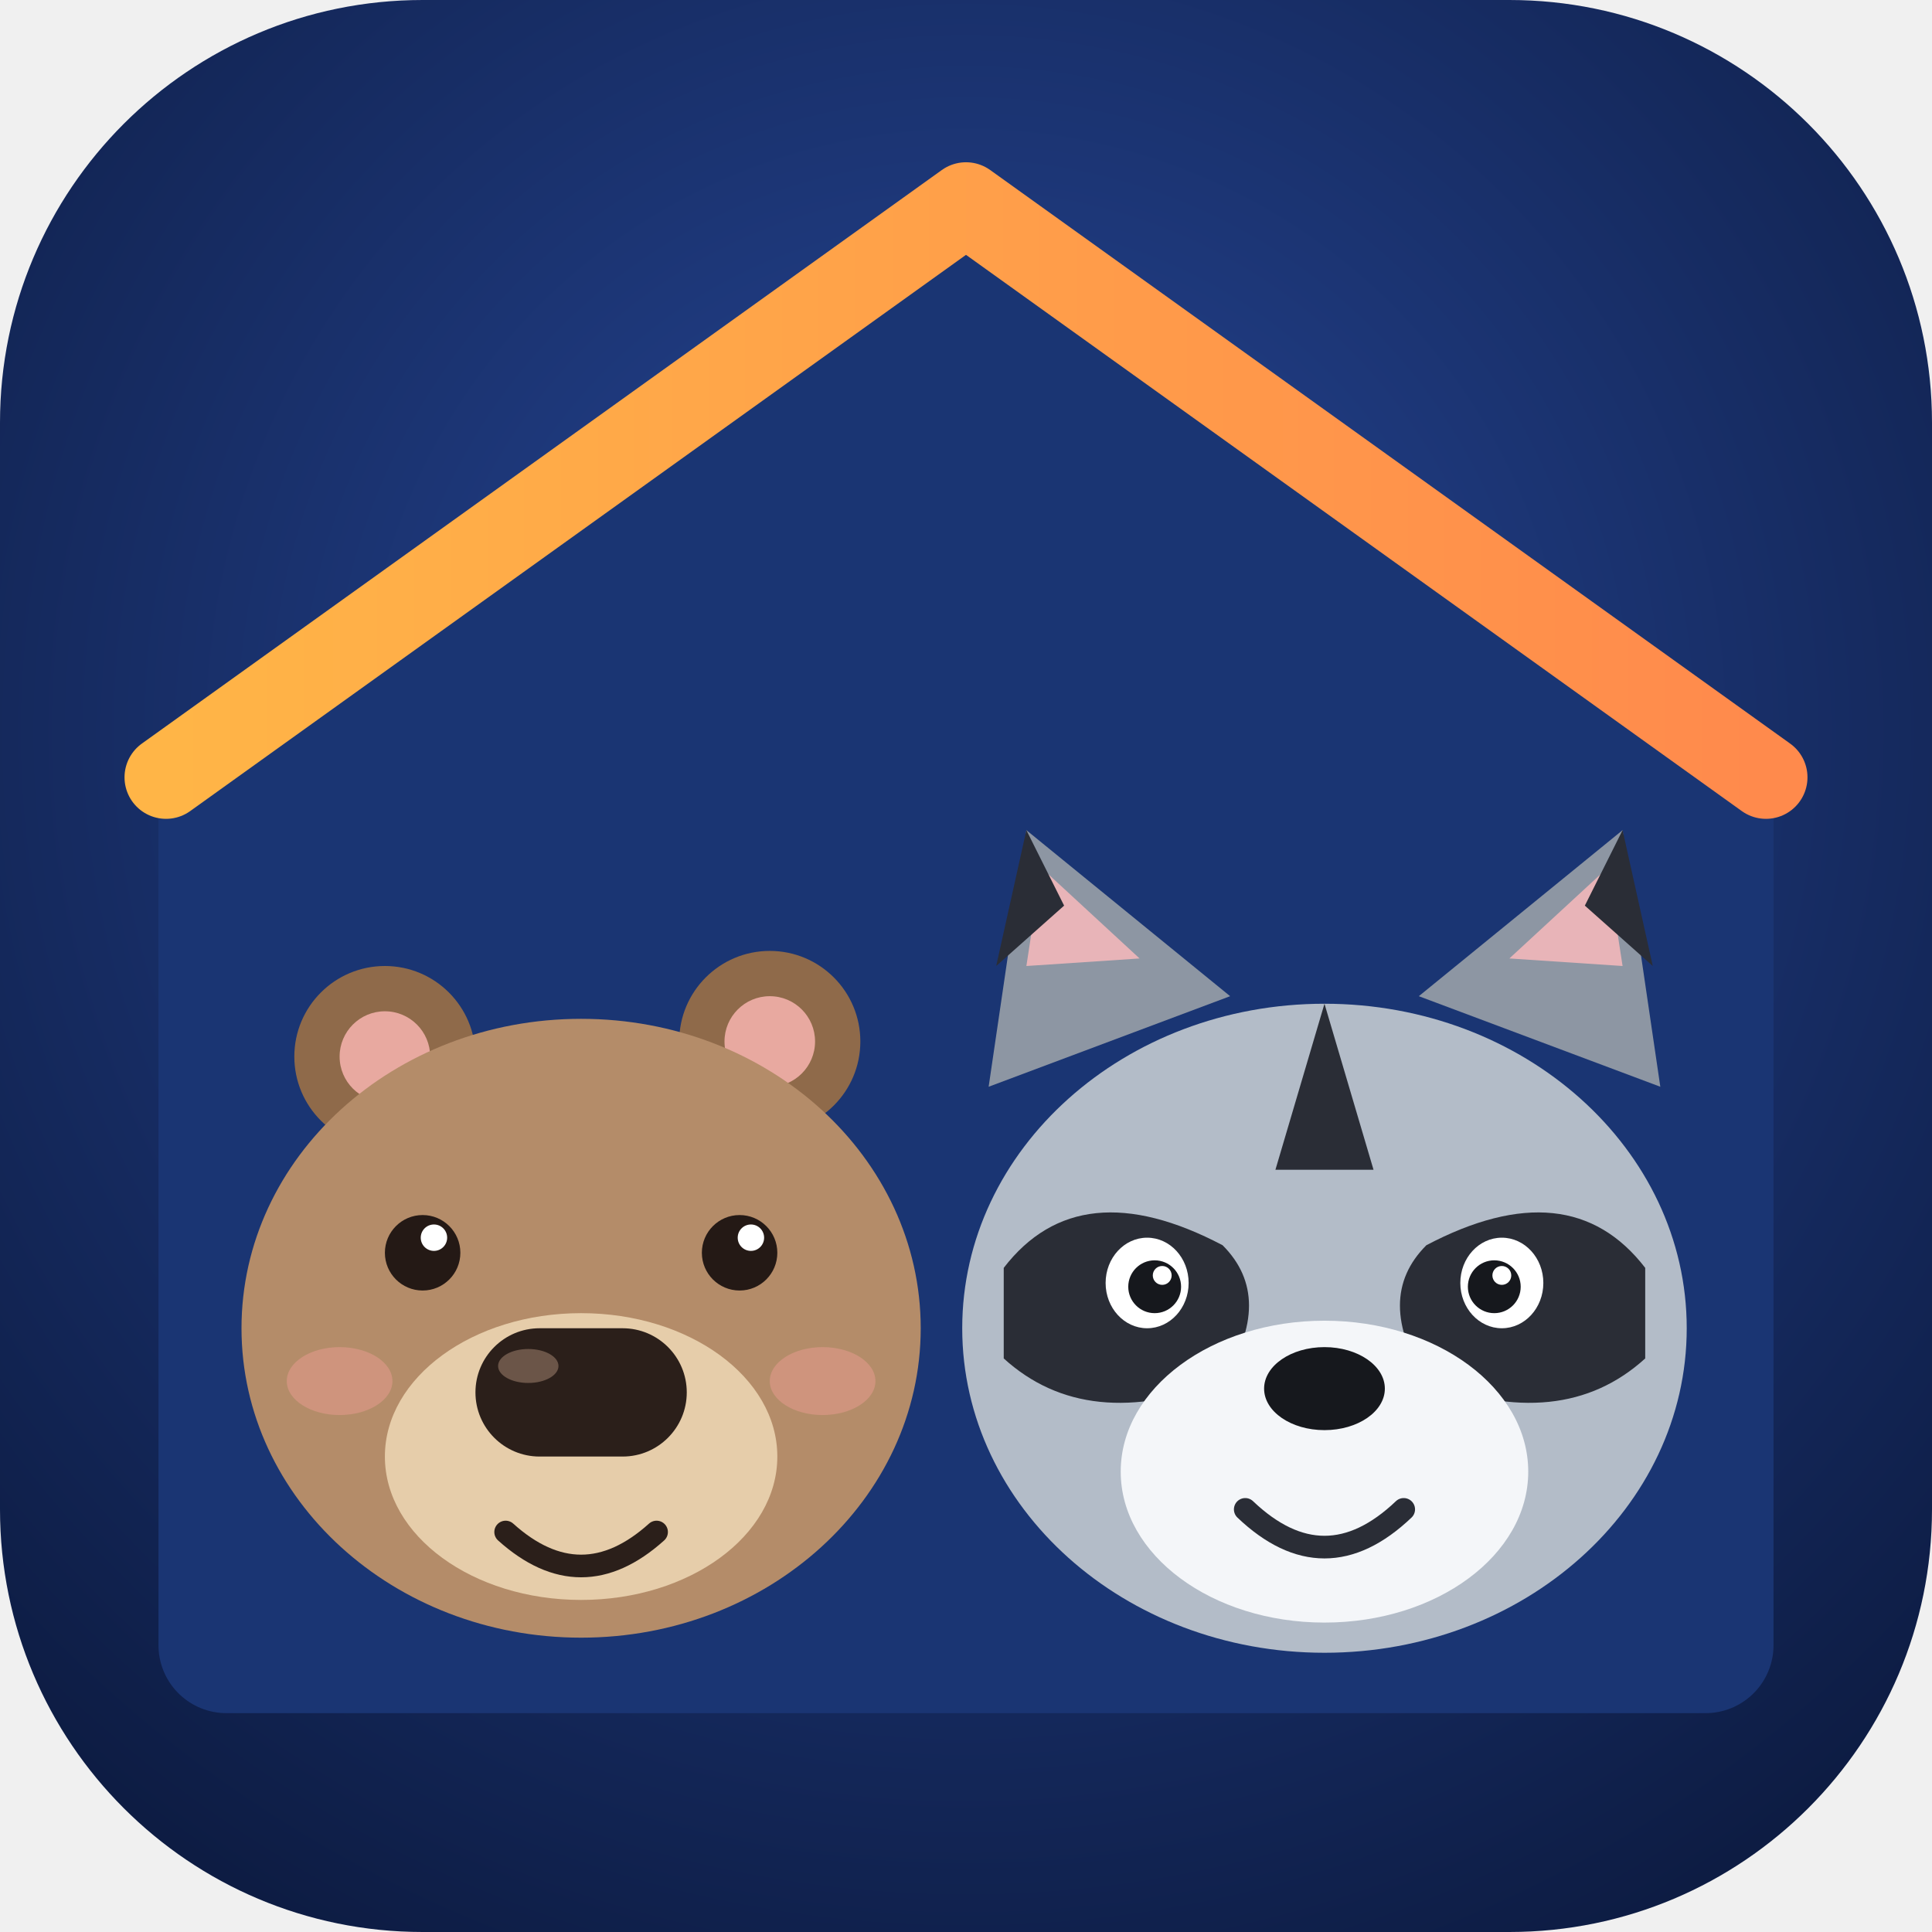
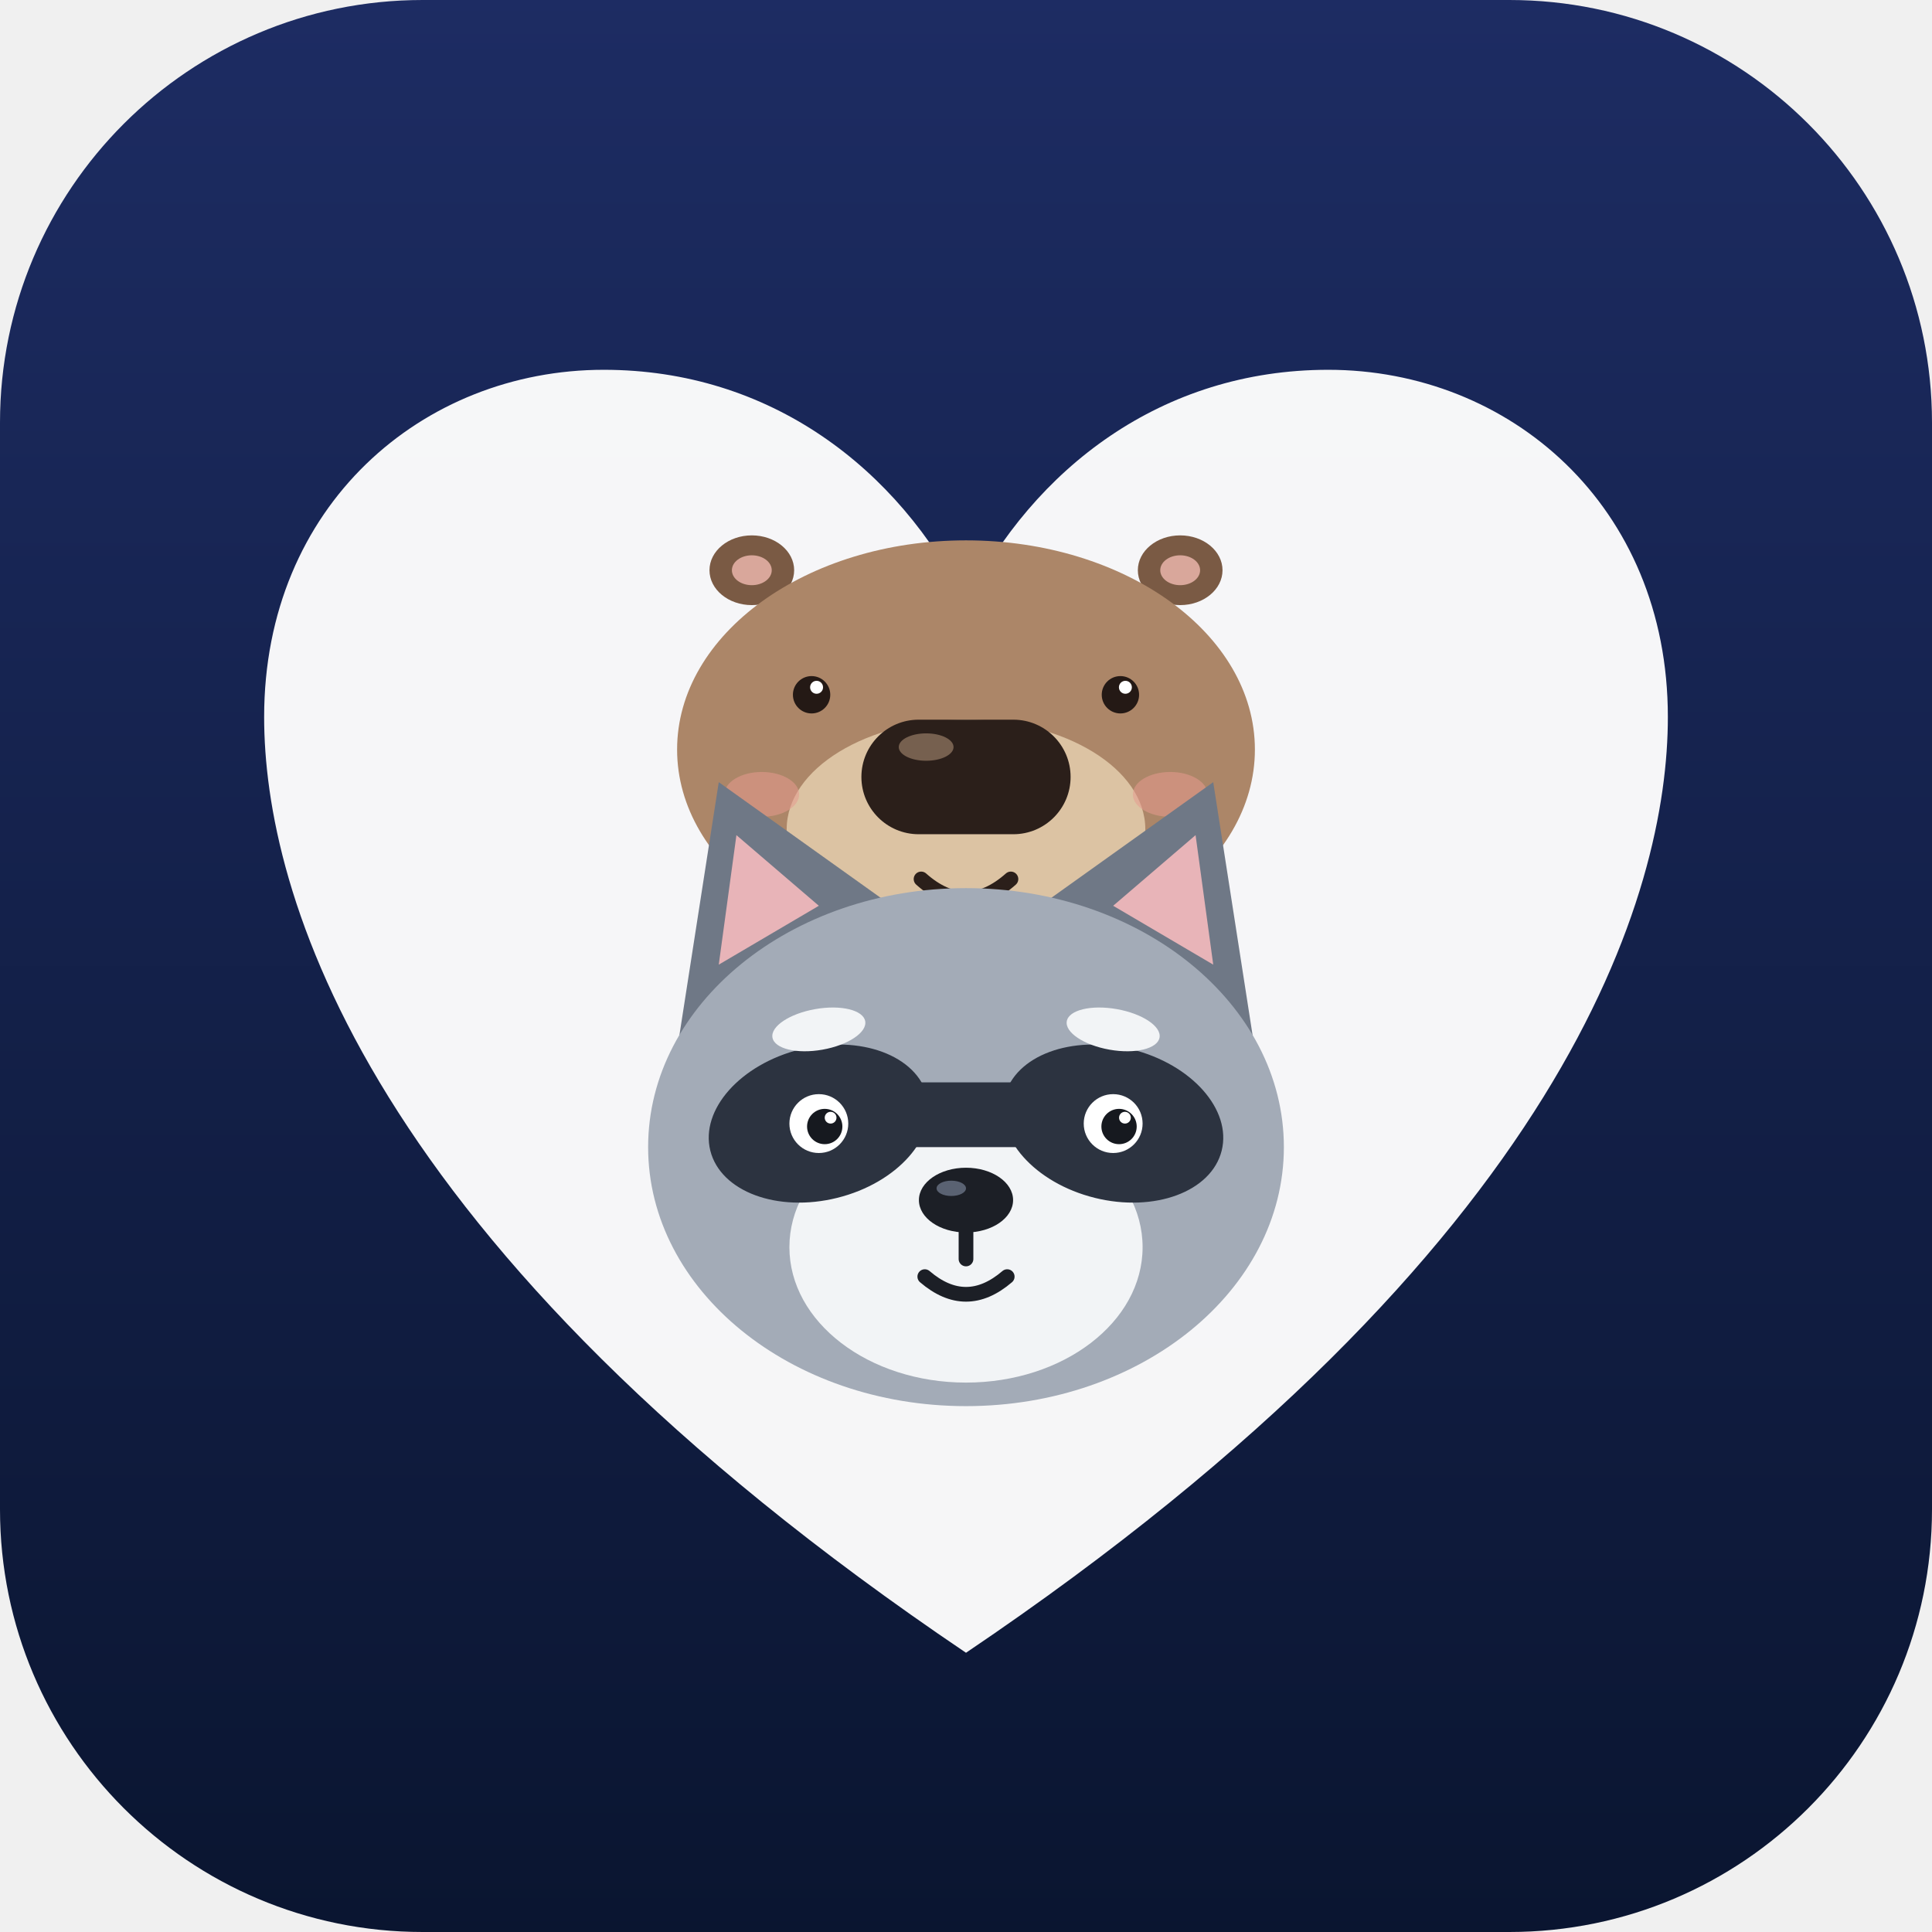
<svg xmlns="http://www.w3.org/2000/svg" viewBox="0 0 512 512">
  <defs>
-     <radialGradient id="glow" cx="50%" cy="38%" r="70%">
-       <stop offset="0" stop-color="#27489a" />
-       <stop offset="1" stop-color="#0d1c43" />
-     </radialGradient>
-     <linearGradient id="roof" x1="0" y1="0" x2="1" y2="0">
-       <stop offset="0" stop-color="#ffb547" />
-       <stop offset="1" stop-color="#ff8a4c" />
+     <linearGradient id="g1" x1="0" y1="0" x2="0" y2="1">
+       <stop offset="0" stop-color="#1d2c63" />
+       <stop offset="1" stop-color="#0a1530" />
    </linearGradient>
  </defs>
-   <rect width="512" height="512" rx="112" fill="url(#glow)" />
-   <polygon points="256,78 452,214 452,436 60,436 60,214" fill="#1a3573" stroke="#1a3573" stroke-width="36" stroke-linejoin="round" />
-   <polyline points="44,206 256,54 468,206" fill="none" stroke="url(#roof)" stroke-width="22" stroke-linecap="round" stroke-linejoin="round" />
-   <g transform="translate(-34 14)">
-     <g>
-       <circle cx="136" cy="266" r="24" fill="#8f6a4a" />
-       <circle cx="136" cy="266" r="12" fill="#e8a9a0" />
-       <circle cx="238" cy="262" r="24" fill="#8f6a4a" />
-       <circle cx="238" cy="262" r="12" fill="#e8a9a0" />
-       <ellipse cx="188" cy="338" rx="90" ry="82" fill="#b48c69" />
-       <ellipse cx="188" cy="372" rx="52" ry="38" fill="#e6cdaa" />
-       <rect x="160" y="338" width="56" height="34" rx="17" fill="#2b1f1a" />
-       <ellipse cx="174" cy="348" rx="8" ry="4.5" fill="#6b5548" />
-       <circle cx="146" cy="318" r="10" fill="#241915" />
-       <circle cx="230" cy="318" r="10" fill="#241915" />
-       <circle cx="149" cy="314" r="3.5" fill="#fff" />
-       <circle cx="233" cy="314" r="3.5" fill="#fff" />
-       <ellipse cx="124" cy="352" rx="14" ry="9" fill="#e59a8e" opacity=".55" />
-       <ellipse cx="252" cy="352" rx="14" ry="9" fill="#e59a8e" opacity=".55" />
-       <path d="M168 392 Q188 410 208 392" fill="none" stroke="#2b1f1a" stroke-width="6" stroke-linecap="round" />
-     </g>
-     <g>
-       <polygon points="296,274 306,206 360,250" fill="#8d96a3" />
-       <polygon points="306,242 310,216 336,240" fill="#e8b4b8" />
-       <polygon points="474,274 464,206 410,250" fill="#8d96a3" />
-       <polygon points="464,242 460,216 434,240" fill="#e8b4b8" />
-       <polygon points="306,206 316,226 298,242" fill="#2a2d36" />
-       <polygon points="464,206 454,226 472,242" fill="#2a2d36" />
-       <ellipse cx="385" cy="338" rx="96" ry="86" fill="#b3bcc8" />
-       <path d="M385 252 L372 296 L398 296 Z" fill="#2a2d36" />
-       <path d="M300 322 Q320 296 358 316 Q372 330 358 352 Q322 366 300 346 Z" fill="#2a2d36" />
-       <path d="M470 322 Q450 296 412 316 Q398 330 412 352 Q448 366 470 346 Z" fill="#2a2d36" />
-       <ellipse cx="385" cy="376" rx="54" ry="40" fill="#f4f6f9" />
-       <ellipse cx="338" cy="326" rx="11" ry="12" fill="#fff" />
-       <ellipse cx="432" cy="326" rx="11" ry="12" fill="#fff" />
-       <circle cx="340" cy="327" r="7" fill="#16181d" />
-       <circle cx="430" cy="327" r="7" fill="#16181d" />
-       <circle cx="342" cy="324" r="2.5" fill="#fff" />
-       <circle cx="432" cy="324" r="2.5" fill="#fff" />
-       <ellipse cx="385" cy="354" rx="16" ry="11" fill="#16181d" />
-       <path d="M364 386 Q385 406 406 386" fill="none" stroke="#2a2d36" stroke-width="6" stroke-linecap="round" />
-     </g>
+   <rect width="512" height="512" rx="112" fill="url(#g1)" />
+   <path d="M256 438 C96 330 70 236 70 190 C70 134 112 98 160 98 C204 98 238 124 256 160 C274 124 308 98 352 98 C400 98 442 134 442 190 C442 236 416 330 256 438 Z" fill="#fff" opacity=".96" />
+   <g transform="translate(256 196) rotate(0) scale(0.66)">
+     <ellipse cx="-86" cy="-68" rx="17" ry="14" fill="#7a5a44" />
+     <ellipse cx="-86" cy="-68" rx="8" ry="6" fill="#d9a79b" />
+     <ellipse cx="86" cy="-68" rx="17" ry="14" fill="#7a5a44" />
+     <ellipse cx="86" cy="-68" rx="8" ry="6" fill="#d9a79b" />
+     <ellipse cx="0" cy="4" rx="116" ry="84" fill="#ac8668" />
+     <ellipse cx="0" cy="36" rx="72" ry="44" fill="#dcc3a3" />
+     <rect x="-42" y="-8" width="84" height="46" rx="23" fill="#2b1f1a" />
+     <ellipse cx="-16" cy="3" rx="11" ry="5.5" fill="#76604f" />
+     <circle cx="-62" cy="-18" r="7.5" fill="#241915" />
+     <circle cx="62" cy="-18" r="7.5" fill="#241915" />
+     <circle cx="-60" cy="-21" r="2.6" fill="#fff" />
+     <circle cx="64" cy="-21" r="2.6" fill="#fff" />
+     <ellipse cx="-82" cy="22" rx="15" ry="9" fill="#e59a8e" opacity=".55" />
+     <ellipse cx="82" cy="22" rx="15" ry="9" fill="#e59a8e" opacity=".55" />
+     <path d="M-18 56 Q0 72 18 56" fill="none" stroke="#2b1f1a" stroke-width="6" stroke-linecap="round" />
+   </g>
+   <g transform="translate(256 304) rotate(0) scale(0.78)">
+     <polygon points="-98,-34 -84,-124 -28,-84" fill="#6f7886" />
+     <polygon points="-84,-62 -78,-106 -50,-82" fill="#e8b4b8" />
+     <polygon points="98,-34 84,-124 28,-84" fill="#6f7886" />
+     <polygon points="84,-62 78,-106 50,-82" fill="#e8b4b8" />
+     <ellipse cx="0" cy="0" rx="108" ry="88" fill="#a3abb7" />
+     <ellipse cx="0" cy="34" rx="60" ry="46" fill="#f2f4f6" />
+     <ellipse cx="-50" cy="-8" rx="38" ry="26" transform="rotate(-14 -50 -8)" fill="#2c3340" />
+     <ellipse cx="50" cy="-8" rx="38" ry="26" transform="rotate(14 50 -8)" fill="#2c3340" />
+     <rect x="-22" y="-22" width="44" height="22" fill="#2c3340" />
+     <ellipse cx="-50" cy="-40" rx="16" ry="7" transform="rotate(-10 -50 -40)" fill="#f2f4f6" />
+     <ellipse cx="50" cy="-40" rx="16" ry="7" transform="rotate(10 50 -40)" fill="#f2f4f6" />
+     <circle cx="-50" cy="-8" r="10" fill="#fff" />
+     <circle cx="50" cy="-8" r="10" fill="#fff" />
+     <circle cx="-48" cy="-7" r="6" fill="#16191f" />
+     <circle cx="52" cy="-7" r="6" fill="#16191f" />
+     <circle cx="-46" cy="-10" r="2" fill="#fff" />
+     <circle cx="54" cy="-10" r="2" fill="#fff" />
+     <ellipse cx="0" cy="18" rx="16" ry="11" fill="#1c1f26" />
+     <ellipse cx="-5" cy="14" rx="5" ry="2.6" fill="#5a6272" />
+     <path d="M0 29 L0 38 M-14 44 Q0 56 14 44" fill="none" stroke="#1c1f26" stroke-width="5" stroke-linecap="round" />
  </g>
</svg>
